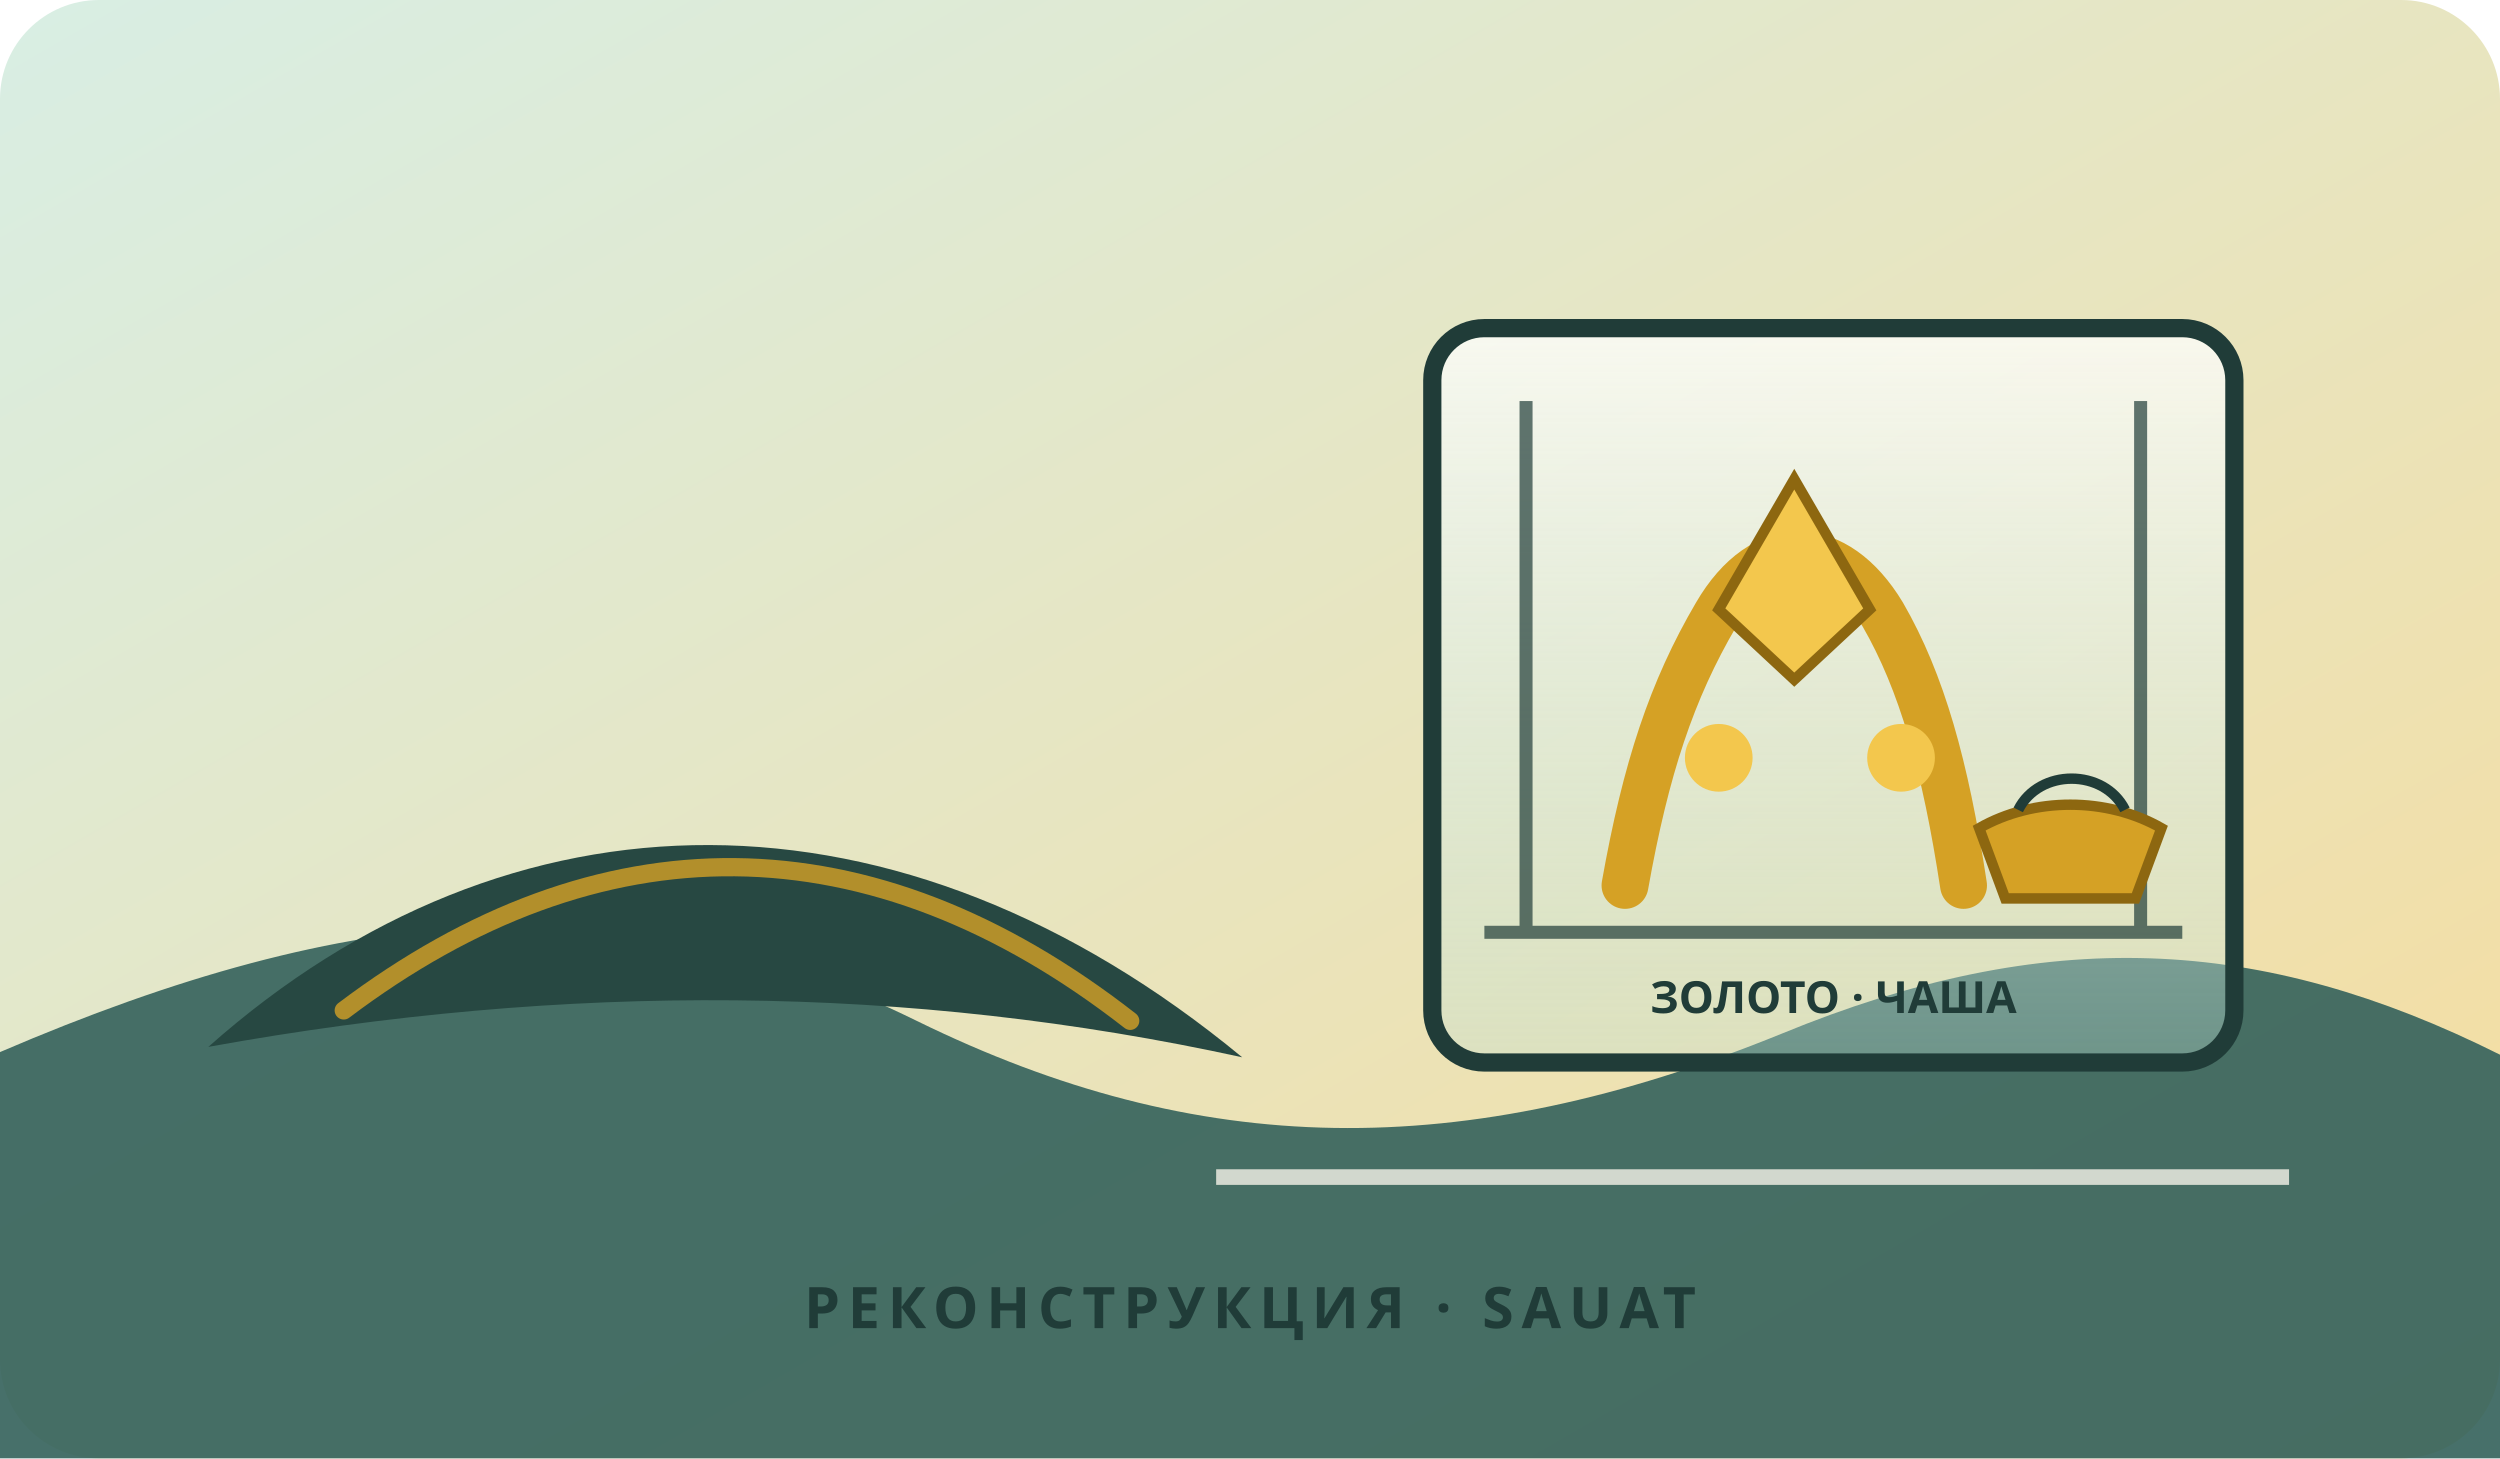
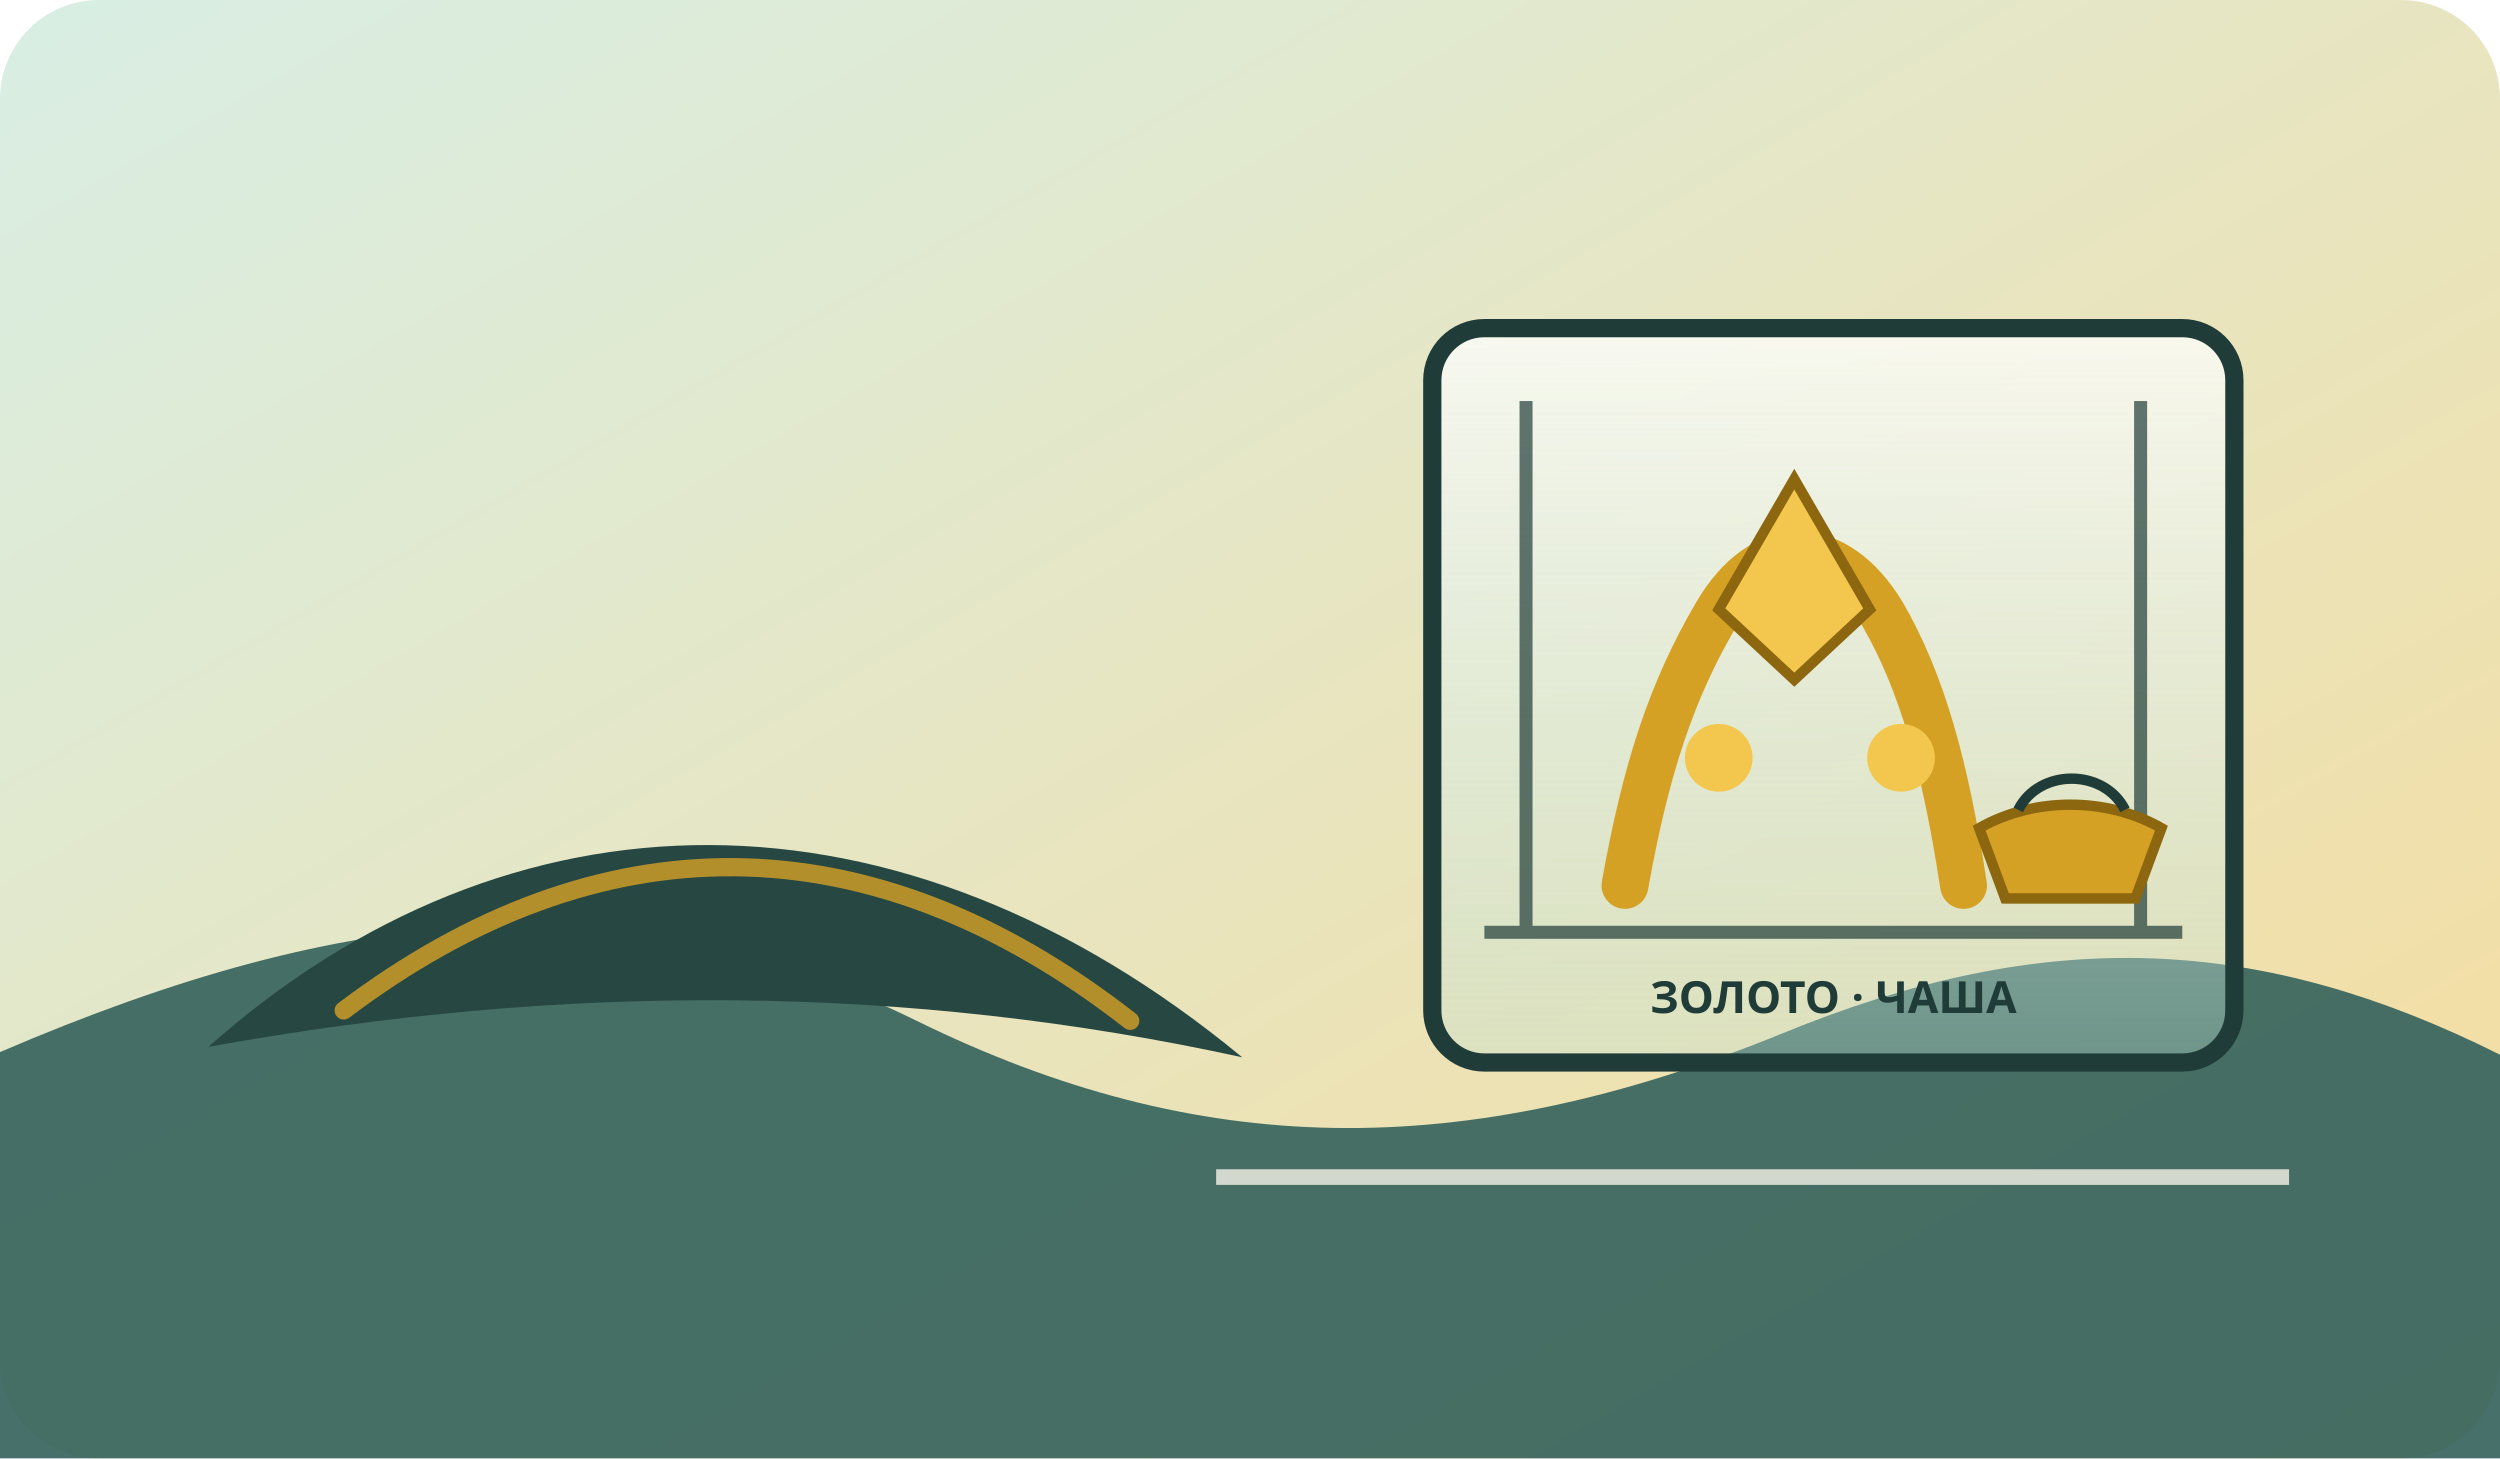
<svg xmlns="http://www.w3.org/2000/svg" viewBox="0 0 960 560" role="img" aria-labelledby="title desc">
  <defs>
    <linearGradient id="sky" x1="0" x2="1" y1="0" y2="1">
      <stop stop-color="#d8eee4" />
      <stop offset="1" stop-color="#f7dc9c" />
    </linearGradient>
    <linearGradient id="glass" x1="0" x2="0" y1="0" y2="1">
      <stop stop-color="#ffffff" stop-opacity=".74" />
      <stop offset="1" stop-color="#bde0d5" stop-opacity=".34" />
    </linearGradient>
  </defs>
  <rect width="960" height="560" rx="38" fill="url(#sky)" />
  <path d="M0 404c135-58 240-67 352-12 108 53 209 55 332 5 102-42 184-38 276 8v155H0Z" fill="#37645d" opacity=".92" />
  <path d="M80 402c116-103 265-105 397 4-128-28-259-29-397-4Z" fill="#274842" />
  <path d="M132 388c98-74 202-74 302 4" fill="none" stroke="#d5a125" stroke-width="7" stroke-linecap="round" opacity=".8" />
  <g transform="translate(550 126)">
    <rect width="308" height="282" rx="20" fill="url(#glass)" stroke="#203c38" stroke-width="7" />
    <path d="M20 232h268M36 28v204M272 28v204" fill="none" stroke="#203c38" stroke-width="5" opacity=".7" />
    <path d="M74 214c8-45 18-75 35-104 18-31 46-30 64 0 15 26 24 58 31 104" fill="none" stroke="#d5a125" stroke-width="18" stroke-linecap="round" />
    <path d="M110 108 139 58l29 50-29 27Z" fill="#f3c74d" stroke="#8d6710" stroke-width="4" />
    <circle cx="110" cy="165" r="13" fill="#f3c74d" />
    <circle cx="180" cy="165" r="13" fill="#f3c74d" />
    <path d="M210 192c21-12 49-12 70 0l-10 27h-50Z" fill="#d5a125" stroke="#8d6710" stroke-width="4" />
    <path d="M225 185c8-16 33-16 41 0" fill="none" stroke="#203c38" stroke-width="4" />
    <text x="154" y="263" text-anchor="middle" font-family="system-ui,sans-serif" font-size="17" font-weight="700" fill="#203c38">ЗОЛОТО · ЧАША</text>
  </g>
  <path d="M467 452h412" stroke="#f5f2e8" stroke-width="6" opacity=".8" />
-   <text x="480" y="510" text-anchor="middle" font-family="system-ui,sans-serif" font-size="22" font-weight="800" letter-spacing="3" fill="#203c38">РЕКОНСТРУКЦИЯ · SAUAT</text>
</svg>
